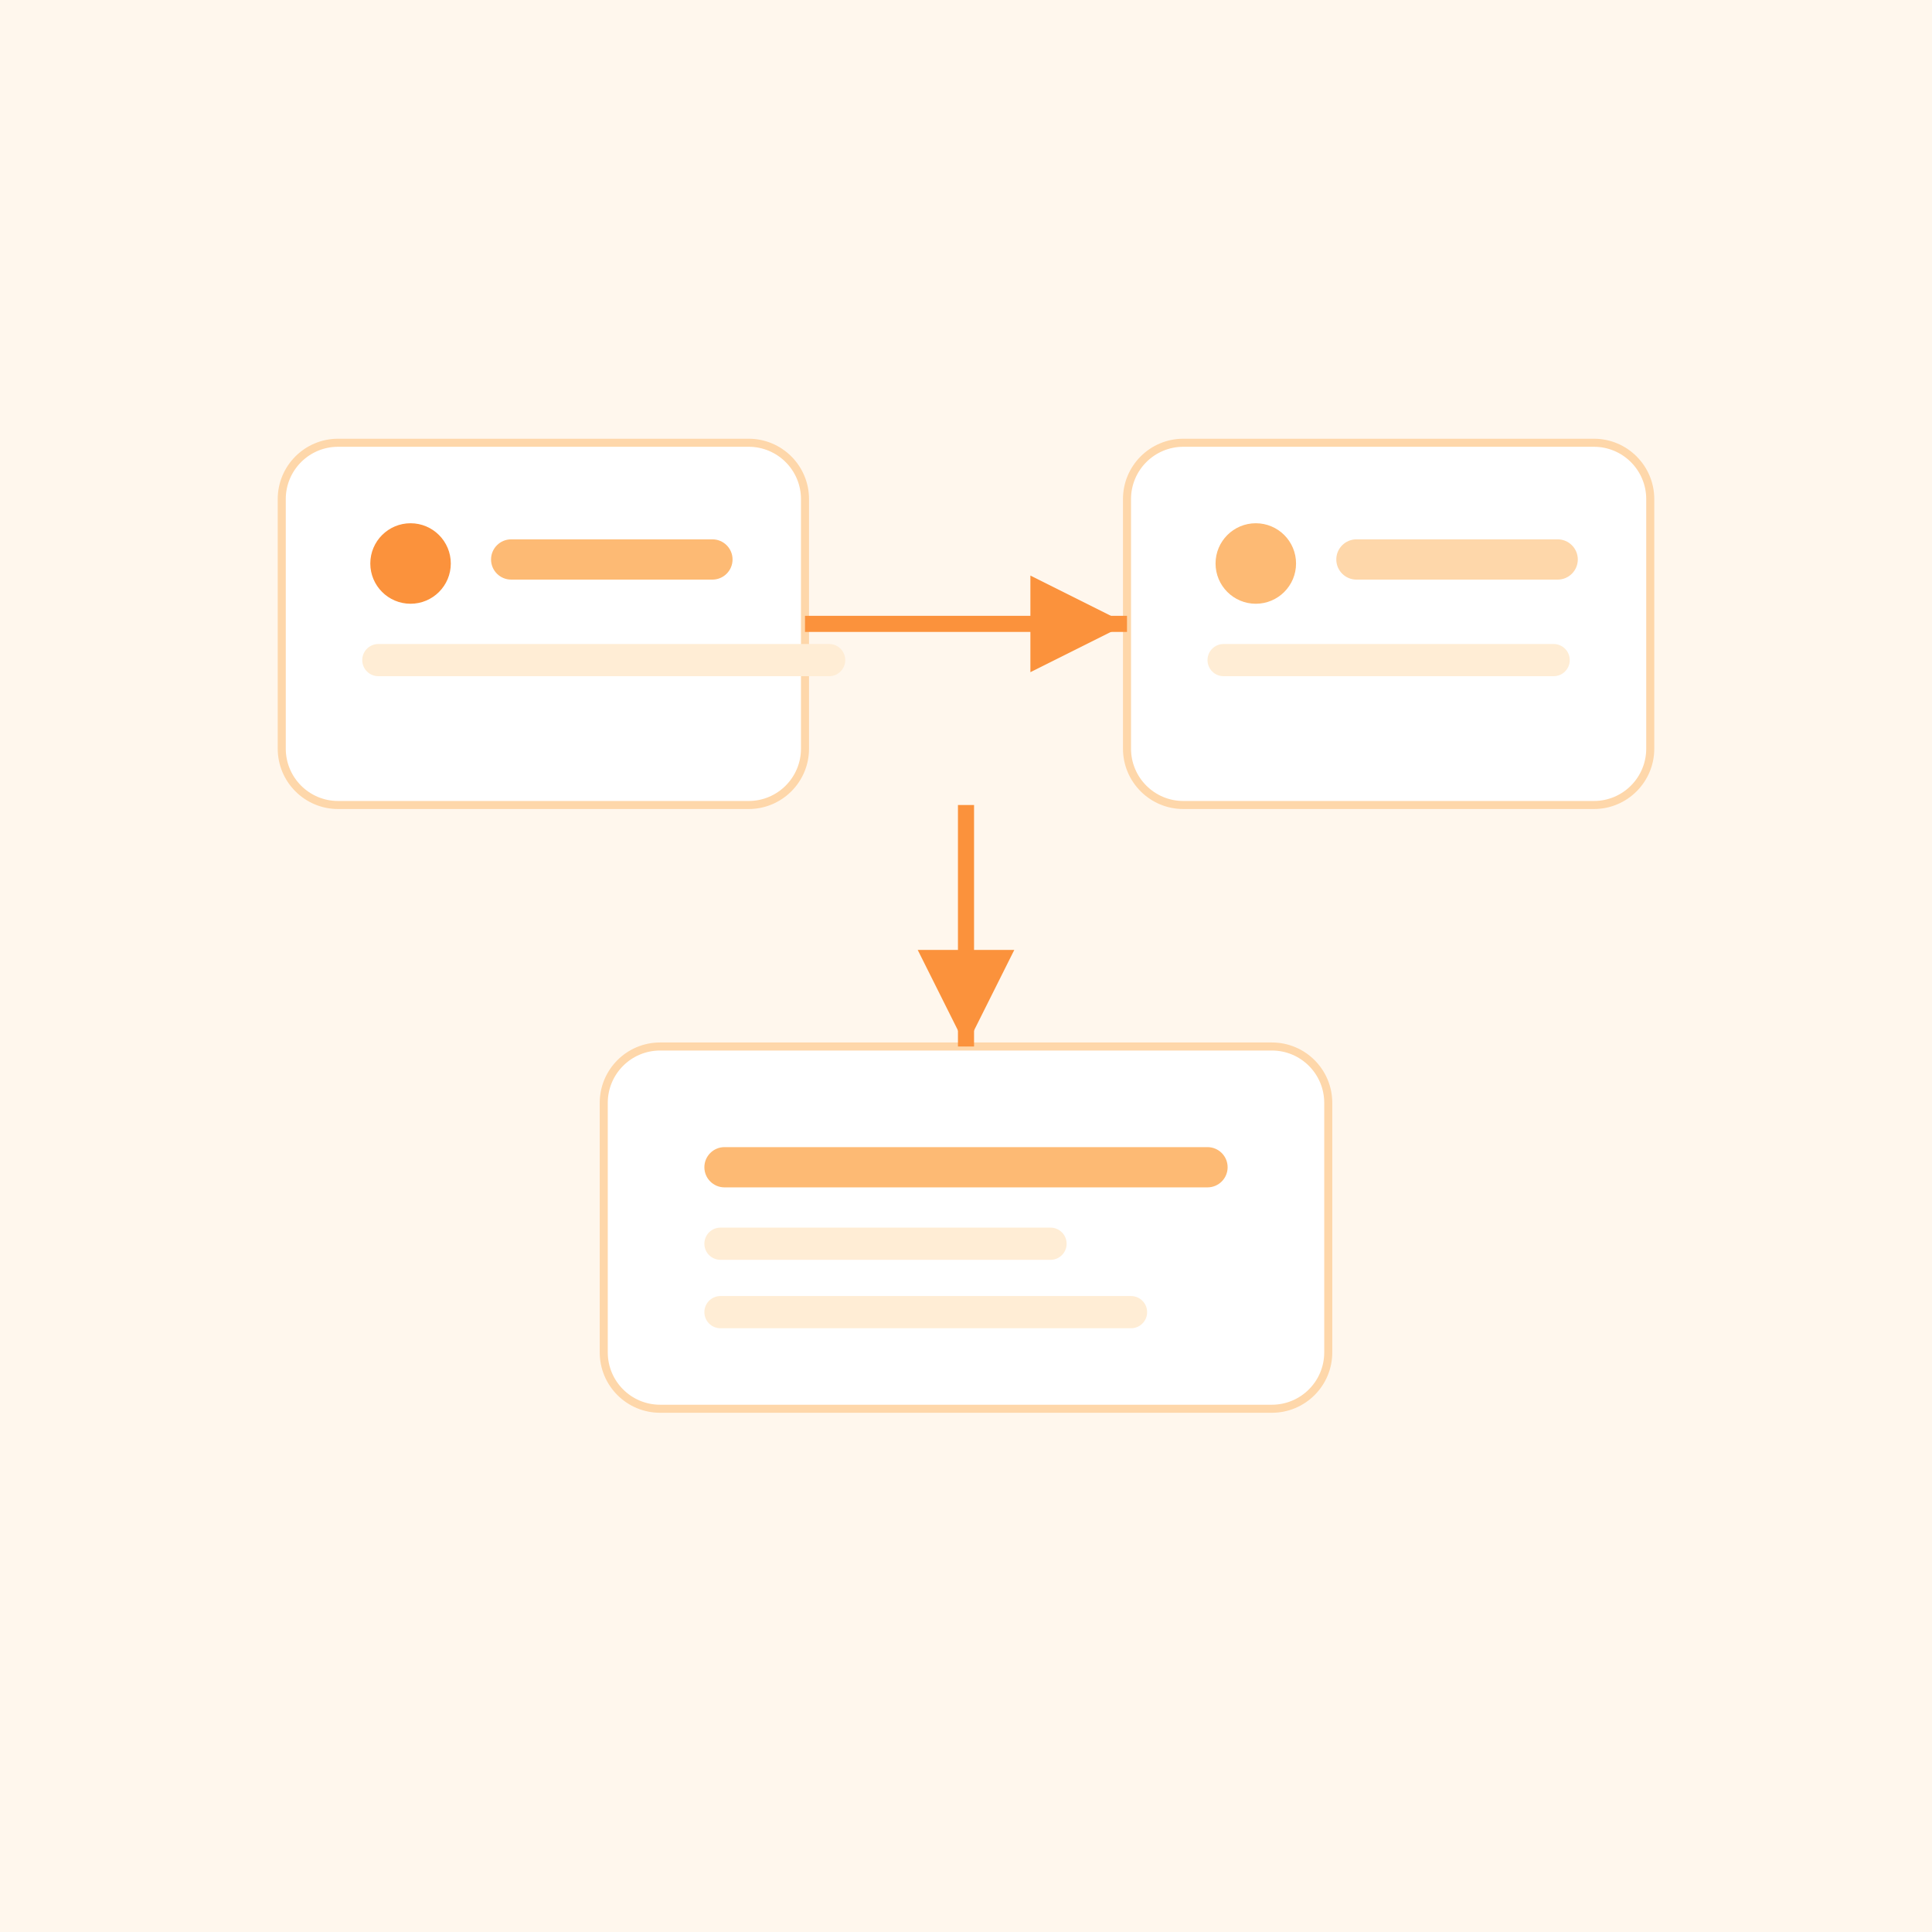
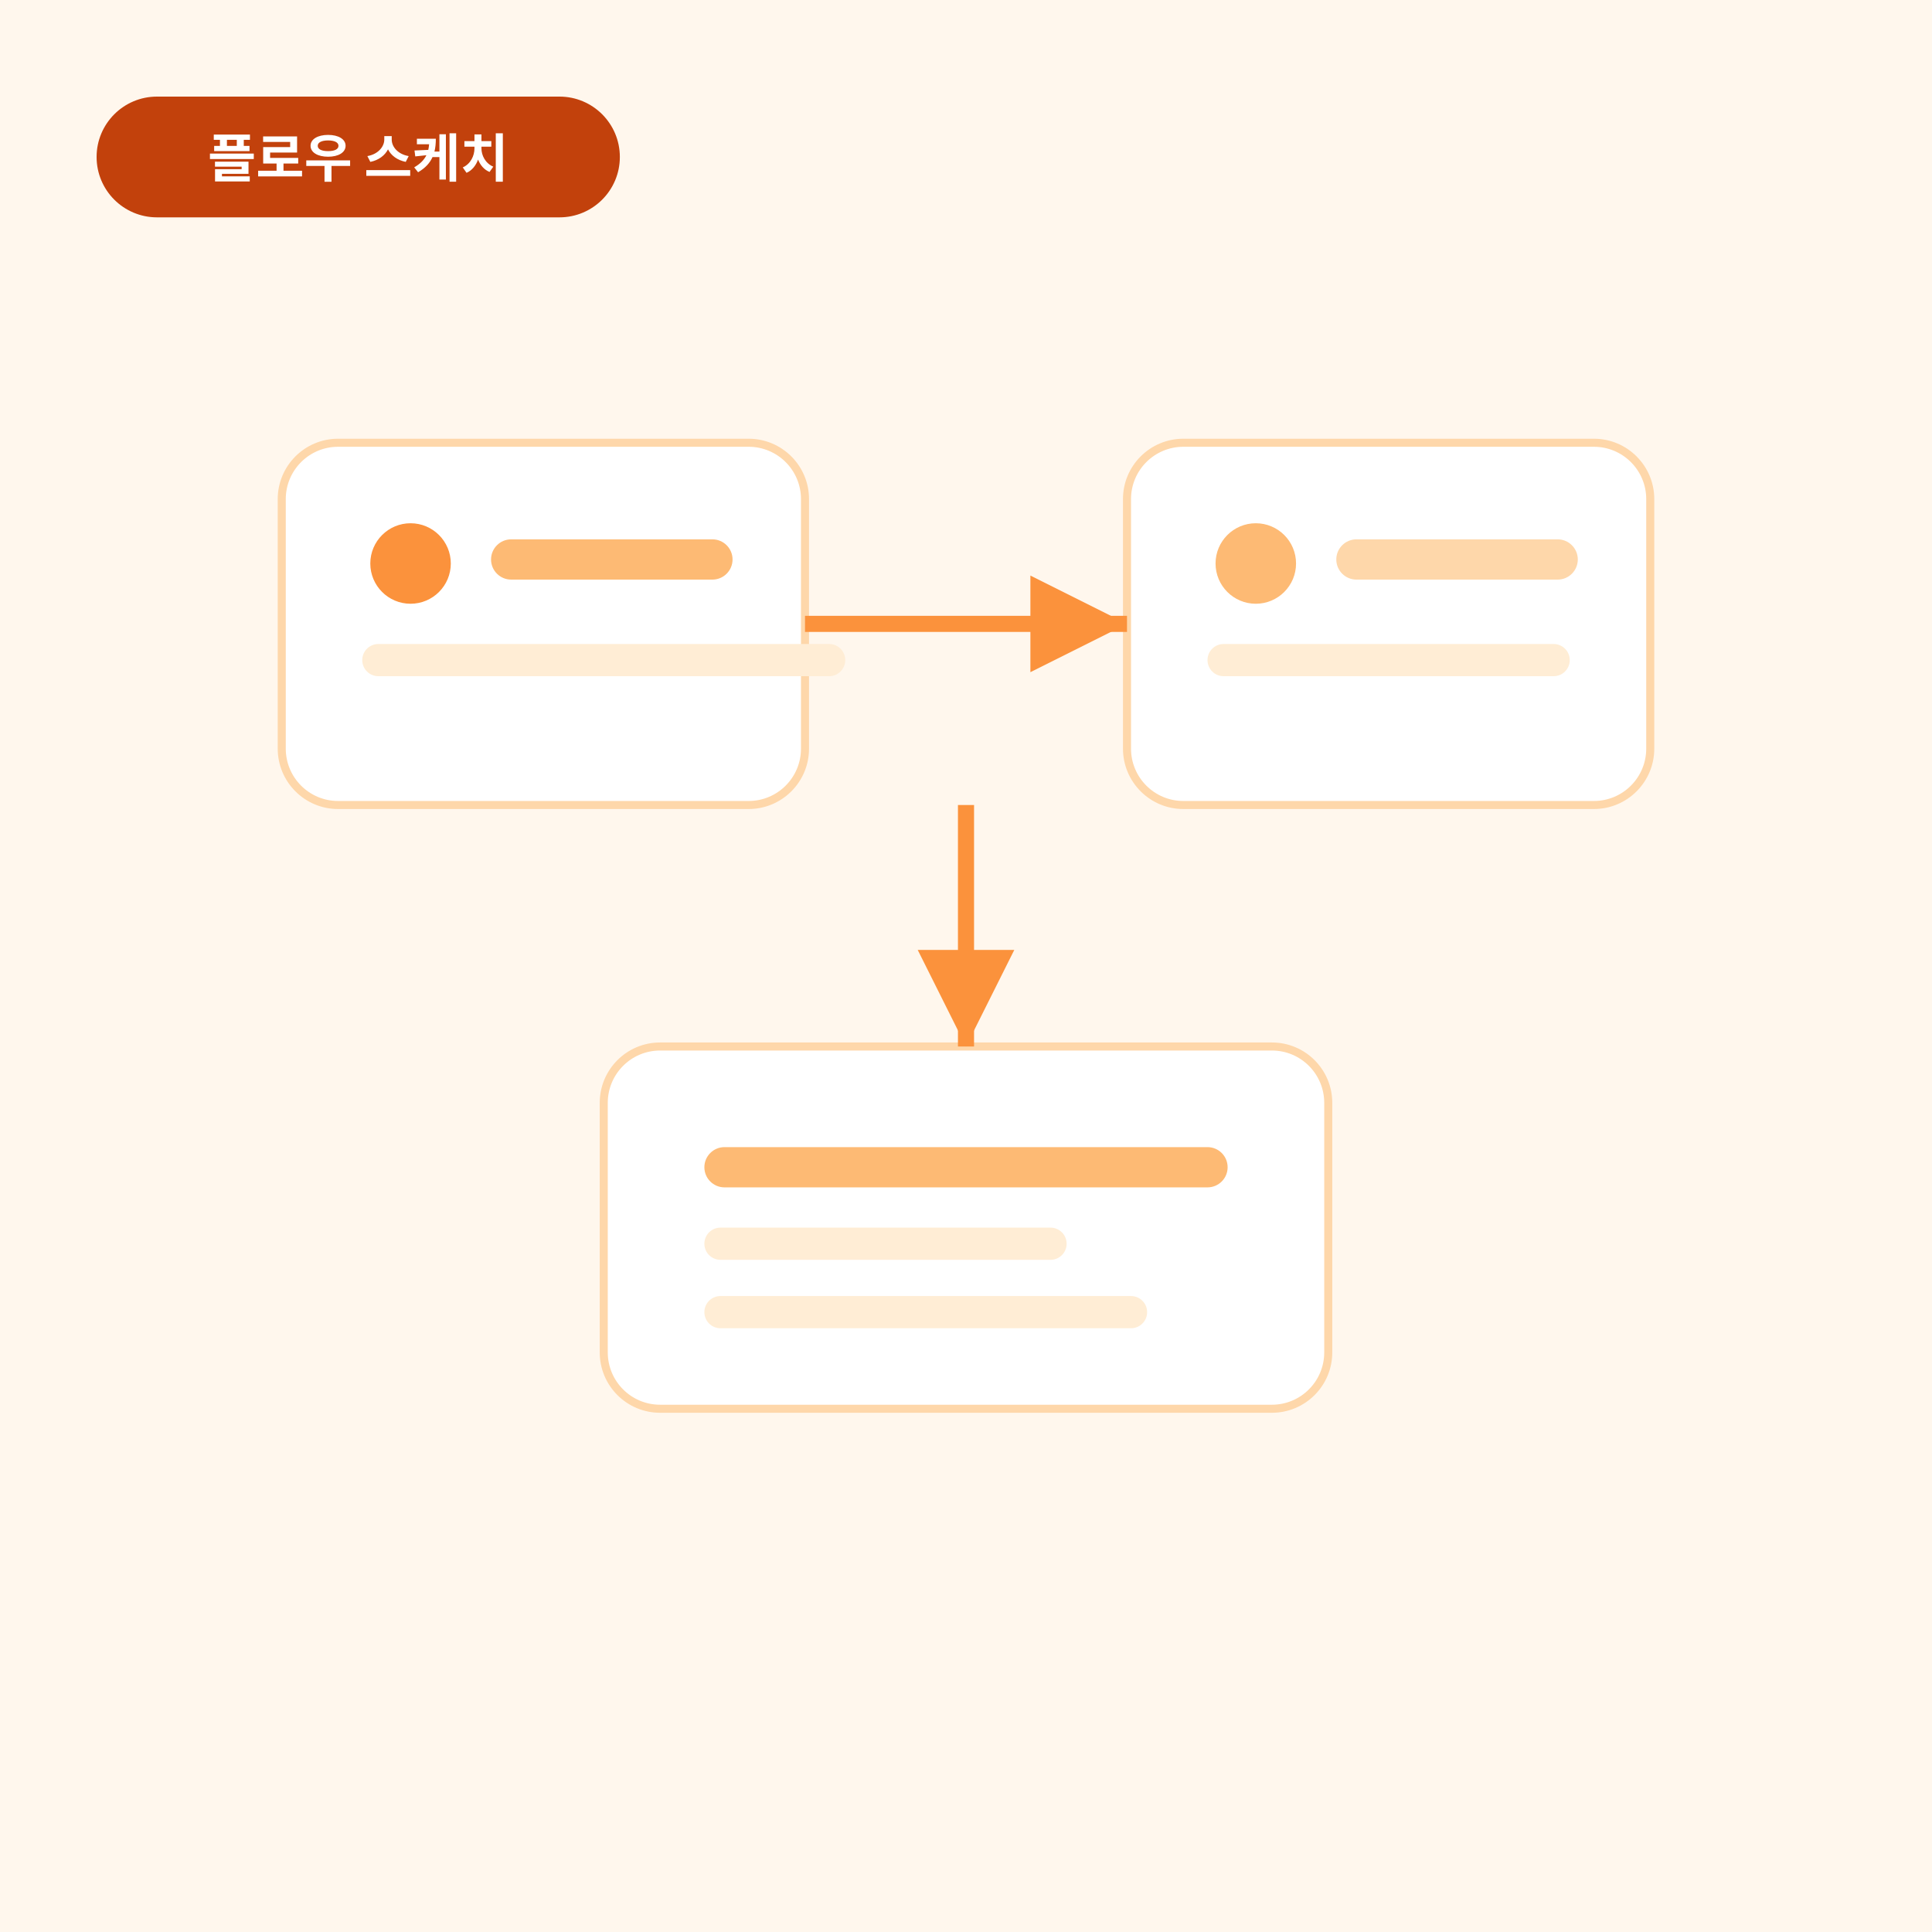
<svg xmlns="http://www.w3.org/2000/svg" viewBox="0 0 480 480">
  <rect width="480" height="480" fill="#FFF7ED" />
  <rect x="70" y="110" width="130" height="90" rx="14" fill="#FFFFFF" stroke="#FED7AA" stroke-width="2" />
  <circle cx="102" cy="140" r="10" fill="#FB923C" />
  <rect x="122" y="134" width="60" height="10" rx="5" fill="#FDBA74" />
  <rect x="90" y="160" width="120" height="8" rx="4" fill="#FFEDD5" />
  <rect x="280" y="110" width="130" height="90" rx="14" fill="#FFFFFF" stroke="#FED7AA" stroke-width="2" />
  <circle cx="312" cy="140" r="10" fill="#FDBA74" />
  <rect x="332" y="134" width="60" height="10" rx="5" fill="#FED7AA" />
  <rect x="300" y="160" width="90" height="8" rx="4" fill="#FFEDD5" />
  <path d="M200 155 L280 155" stroke="#FB923C" stroke-width="4" marker-end="url(#arrow)" />
  <defs>
    <marker id="arrow" markerWidth="10" markerHeight="10" refX="6" refY="3" orient="auto">
      <path d="M0,0 L6,3 L0,6 Z" fill="#FB923C" />
    </marker>
  </defs>
  <rect x="150" y="260" width="180" height="90" rx="14" fill="#FFFFFF" stroke="#FED7AA" stroke-width="2" />
  <rect x="175" y="285" width="130" height="10" rx="5" fill="#FDBA74" />
  <rect x="175" y="305" width="90" height="8" rx="4" fill="#FFEDD5" />
  <rect x="175" y="322" width="110" height="8" rx="4" fill="#FFEDD5" />
  <path d="M240 200 L240 260" stroke="#FB923C" stroke-width="4" marker-end="url(#arrow)" />
+   <rect x="24" y="24" width="130" height="30" rx="15" fill="#C2410C" />
+   <text x="89" y="44" font-family="Pretendard, 'Noto Sans KR', sans-serif" font-size="13" font-weight="700" fill="#FFFFFF" text-anchor="middle">플로우 스케치</text>
</svg>
